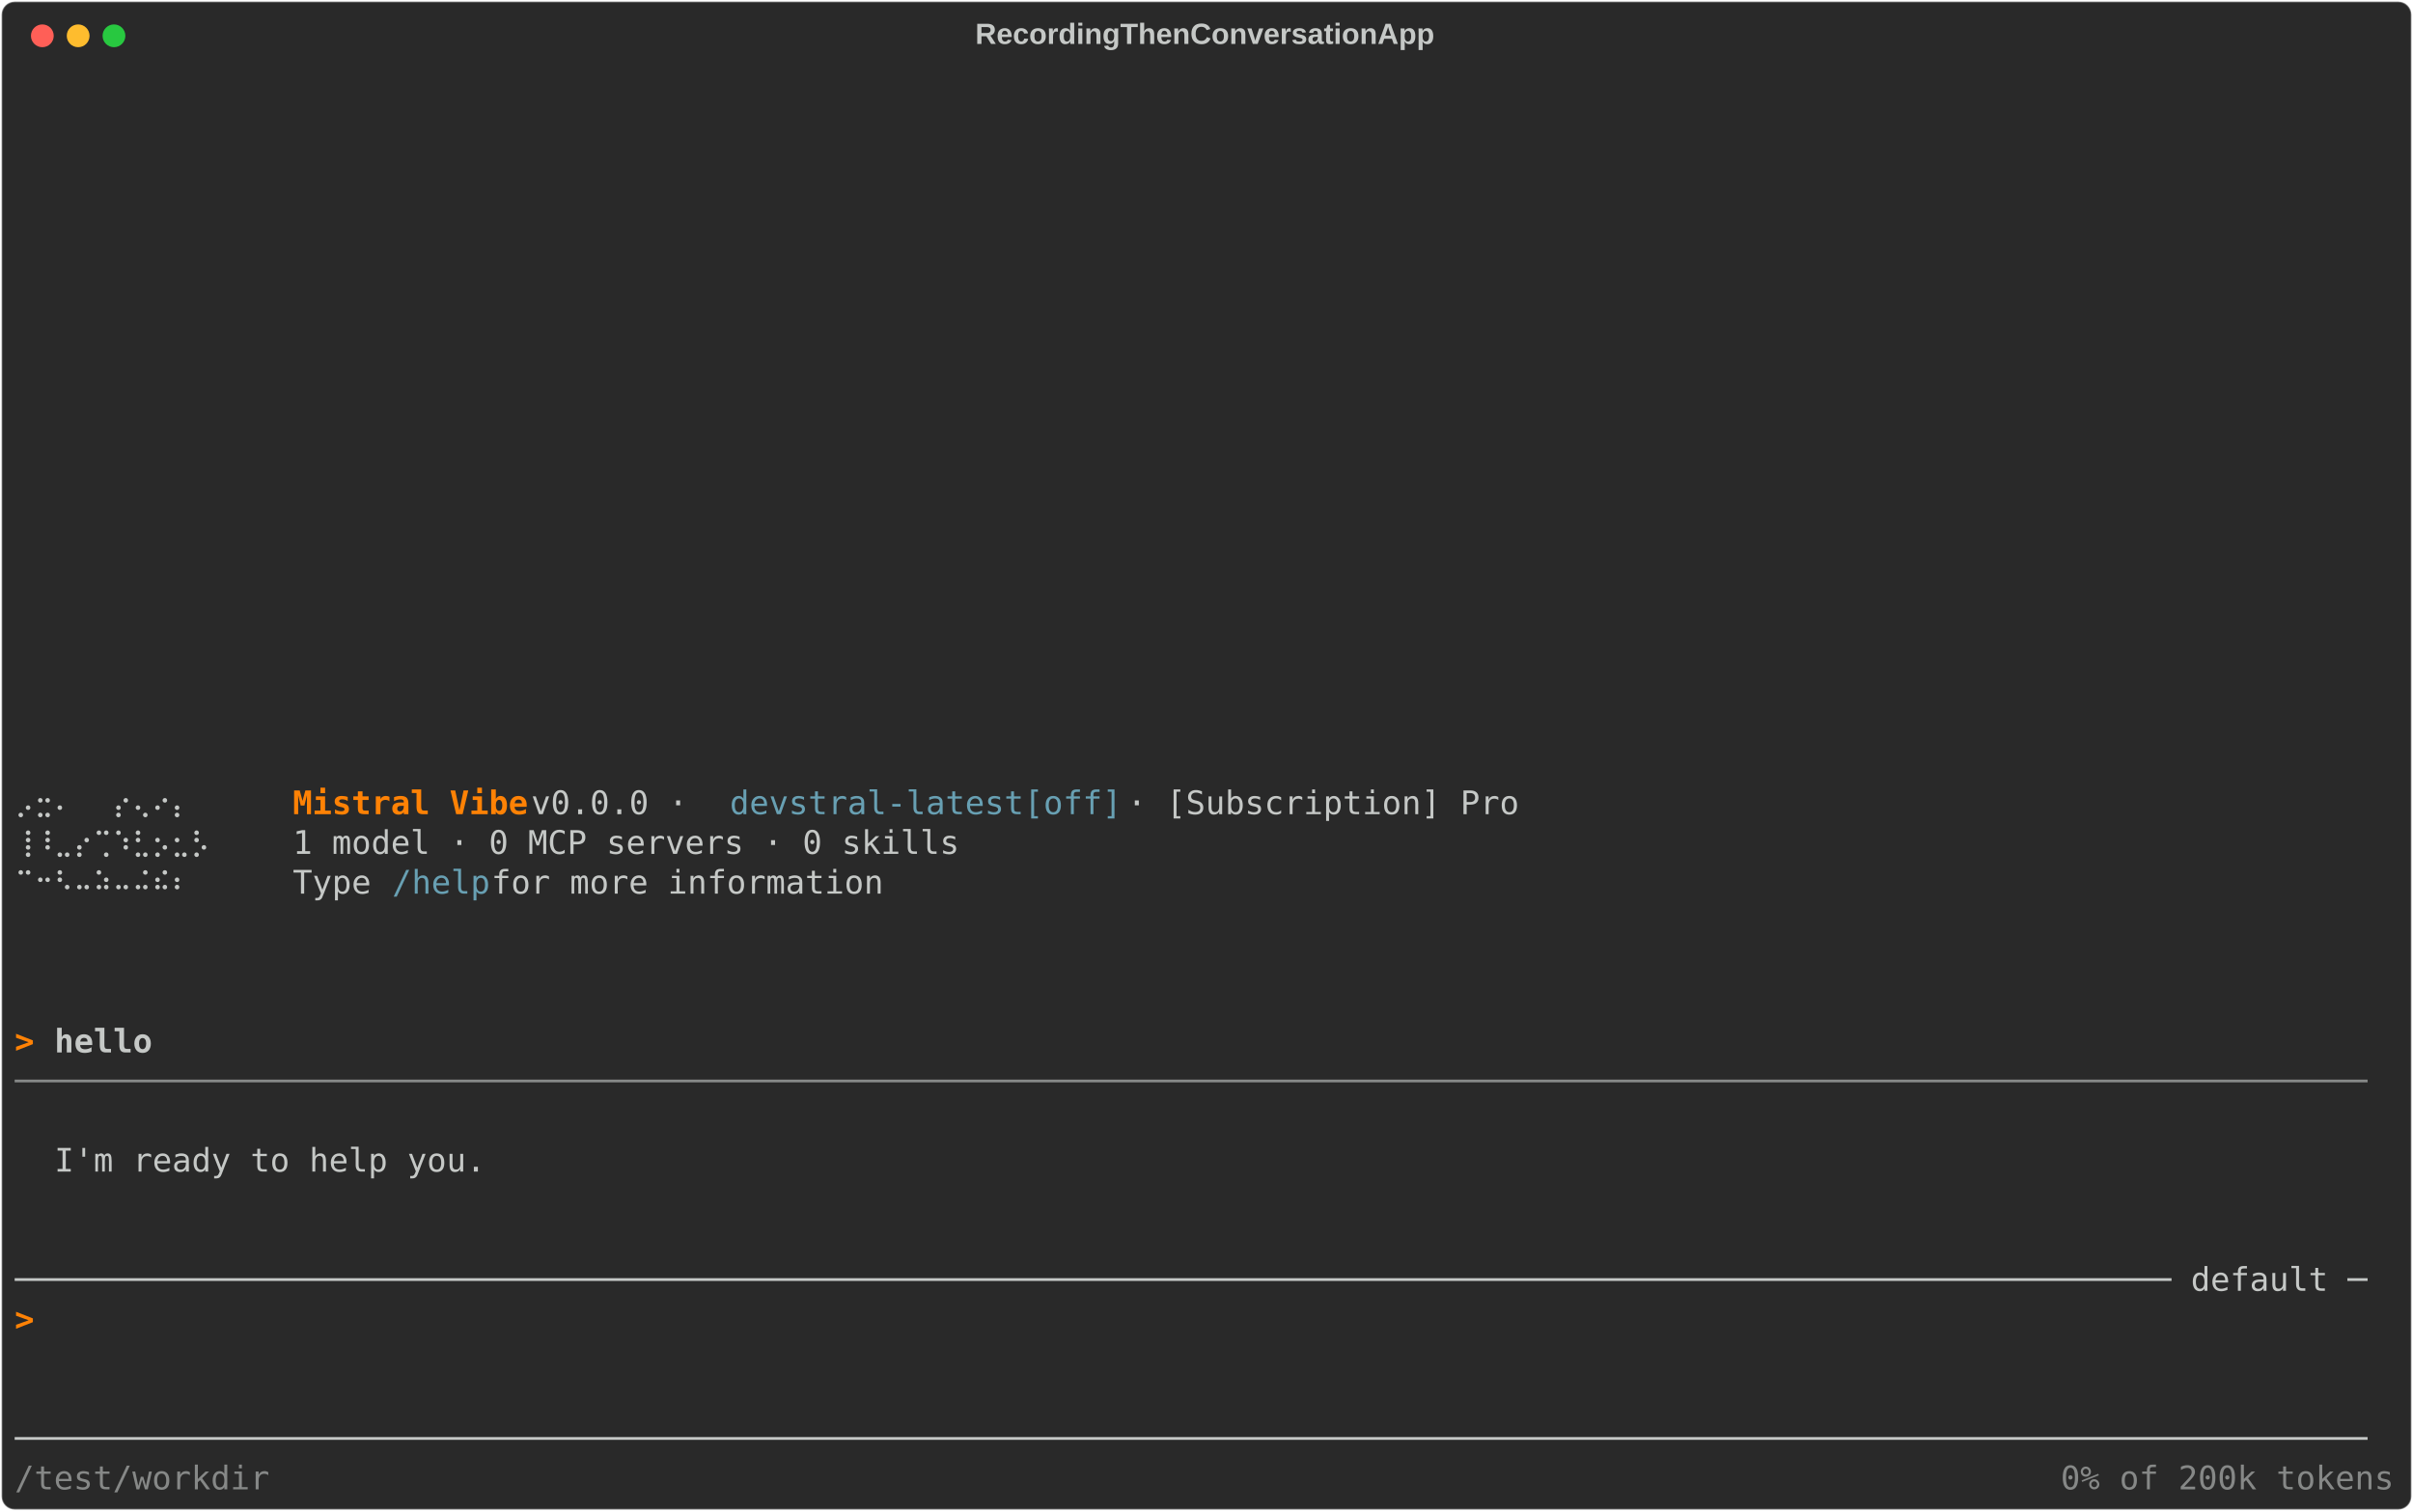
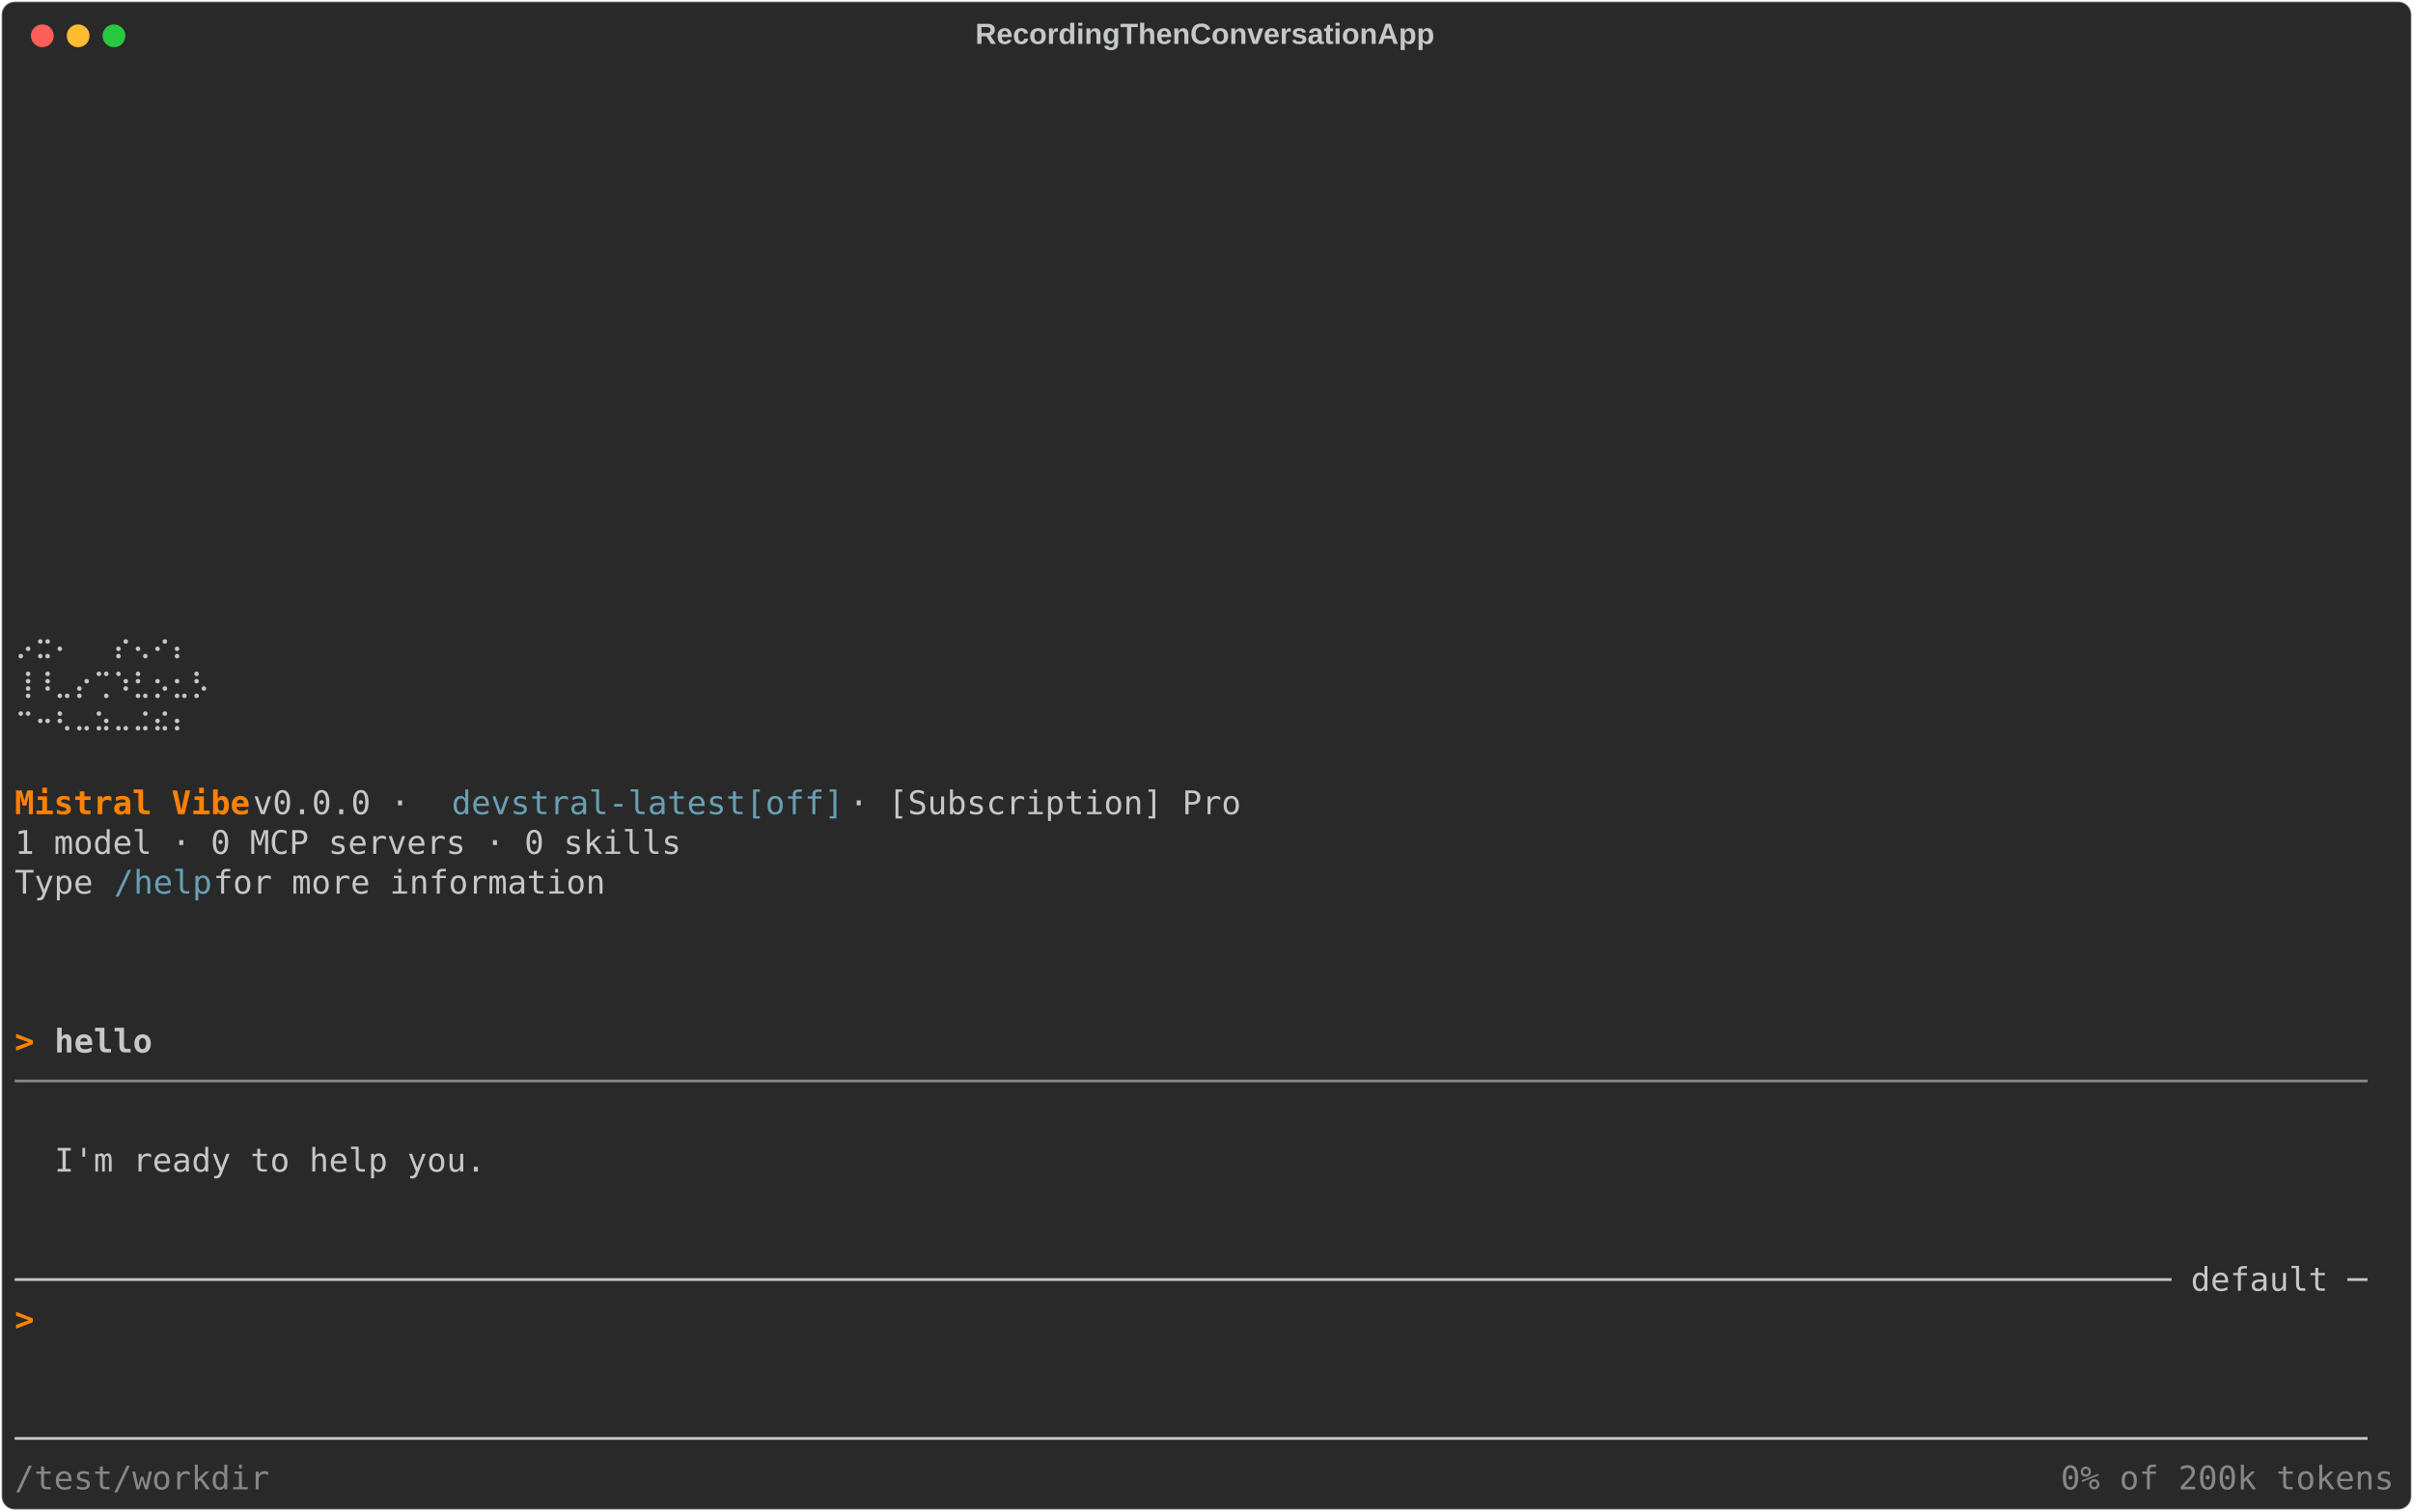
<svg xmlns="http://www.w3.org/2000/svg" class="rich-terminal" viewBox="0 0 1482 928.4">
  <style>

    @font-face {
        font-family: "Fira Code";
        src: local("FiraCode-Regular"),
                url("https://cdnjs.cloudflare.com/ajax/libs/firacode/6.2.0/woff2/FiraCode-Regular.woff2") format("woff2"),
                url("https://cdnjs.cloudflare.com/ajax/libs/firacode/6.2.0/woff/FiraCode-Regular.woff") format("woff");
        font-style: normal;
        font-weight: 400;
    }
    @font-face {
        font-family: "Fira Code";
        src: local("FiraCode-Bold"),
                url("https://cdnjs.cloudflare.com/ajax/libs/firacode/6.2.0/woff2/FiraCode-Bold.woff2") format("woff2"),
                url("https://cdnjs.cloudflare.com/ajax/libs/firacode/6.2.0/woff/FiraCode-Bold.woff") format("woff");
        font-style: bold;
        font-weight: 700;
    }

    .terminal-matrix {
        font-family: Fira Code, monospace;
        font-size: 20px;
        line-height: 24.4px;
        font-variant-east-asian: full-width;
    }

    .terminal-title {
        font-size: 18px;
        font-weight: bold;
        font-family: arial;
    }

    .terminal-r1 { fill: #c5c8c6 }
.terminal-r2 { fill: #ff8205;font-weight: bold }
.terminal-r3 { fill: #68a0b3 }
.terminal-r4 { fill: #c5c8c6;font-weight: bold }
.terminal-r5 { fill: #868887 }
    </style>
  <defs>
    <clipPath id="terminal-clip-terminal">
      <rect x="0" y="0" width="1463.0" height="877.4" />
    </clipPath>
    <clipPath id="terminal-line-0">
      <rect x="0" y="1.5" width="1464" height="24.65" />
    </clipPath>
    <clipPath id="terminal-line-1">
      <rect x="0" y="25.9" width="1464" height="24.65" />
    </clipPath>
    <clipPath id="terminal-line-2">
      <rect x="0" y="50.3" width="1464" height="24.65" />
    </clipPath>
    <clipPath id="terminal-line-3">
      <rect x="0" y="74.7" width="1464" height="24.65" />
    </clipPath>
    <clipPath id="terminal-line-4">
      <rect x="0" y="99.1" width="1464" height="24.65" />
    </clipPath>
    <clipPath id="terminal-line-5">
      <rect x="0" y="123.5" width="1464" height="24.65" />
    </clipPath>
    <clipPath id="terminal-line-6">
      <rect x="0" y="147.9" width="1464" height="24.65" />
    </clipPath>
    <clipPath id="terminal-line-7">
      <rect x="0" y="172.3" width="1464" height="24.65" />
    </clipPath>
    <clipPath id="terminal-line-8">
      <rect x="0" y="196.7" width="1464" height="24.65" />
    </clipPath>
    <clipPath id="terminal-line-9">
      <rect x="0" y="221.1" width="1464" height="24.65" />
    </clipPath>
    <clipPath id="terminal-line-10">
      <rect x="0" y="245.5" width="1464" height="24.65" />
    </clipPath>
    <clipPath id="terminal-line-11">
      <rect x="0" y="269.9" width="1464" height="24.65" />
    </clipPath>
    <clipPath id="terminal-line-12">
      <rect x="0" y="294.3" width="1464" height="24.65" />
    </clipPath>
    <clipPath id="terminal-line-13">
      <rect x="0" y="318.7" width="1464" height="24.65" />
    </clipPath>
    <clipPath id="terminal-line-14">
      <rect x="0" y="343.1" width="1464" height="24.65" />
    </clipPath>
    <clipPath id="terminal-line-15">
      <rect x="0" y="367.5" width="1464" height="24.65" />
    </clipPath>
    <clipPath id="terminal-line-16">
      <rect x="0" y="391.9" width="1464" height="24.65" />
    </clipPath>
    <clipPath id="terminal-line-17">
      <rect x="0" y="416.3" width="1464" height="24.65" />
    </clipPath>
    <clipPath id="terminal-line-18">
      <rect x="0" y="440.7" width="1464" height="24.65" />
    </clipPath>
    <clipPath id="terminal-line-19">
      <rect x="0" y="465.1" width="1464" height="24.65" />
    </clipPath>
    <clipPath id="terminal-line-20">
      <rect x="0" y="489.5" width="1464" height="24.65" />
    </clipPath>
    <clipPath id="terminal-line-21">
      <rect x="0" y="513.9" width="1464" height="24.65" />
    </clipPath>
    <clipPath id="terminal-line-22">
      <rect x="0" y="538.3" width="1464" height="24.65" />
    </clipPath>
    <clipPath id="terminal-line-23">
      <rect x="0" y="562.7" width="1464" height="24.65" />
    </clipPath>
    <clipPath id="terminal-line-24">
      <rect x="0" y="587.1" width="1464" height="24.65" />
    </clipPath>
    <clipPath id="terminal-line-25">
      <rect x="0" y="611.5" width="1464" height="24.65" />
    </clipPath>
    <clipPath id="terminal-line-26">
      <rect x="0" y="635.9" width="1464" height="24.65" />
    </clipPath>
    <clipPath id="terminal-line-27">
      <rect x="0" y="660.3" width="1464" height="24.65" />
    </clipPath>
    <clipPath id="terminal-line-28">
      <rect x="0" y="684.7" width="1464" height="24.65" />
    </clipPath>
    <clipPath id="terminal-line-29">
      <rect x="0" y="709.1" width="1464" height="24.65" />
    </clipPath>
    <clipPath id="terminal-line-30">
      <rect x="0" y="733.5" width="1464" height="24.65" />
    </clipPath>
    <clipPath id="terminal-line-31">
      <rect x="0" y="757.9" width="1464" height="24.65" />
    </clipPath>
    <clipPath id="terminal-line-32">
      <rect x="0" y="782.3" width="1464" height="24.65" />
    </clipPath>
    <clipPath id="terminal-line-33">
      <rect x="0" y="806.7" width="1464" height="24.65" />
    </clipPath>
    <clipPath id="terminal-line-34">
      <rect x="0" y="831.1" width="1464" height="24.65" />
    </clipPath>
  </defs>
  <rect fill="#292929" stroke="rgba(255,255,255,0.35)" stroke-width="1" x="1" y="1" width="1480" height="926.4" rx="8" />
  <text class="terminal-title" fill="#c5c8c6" text-anchor="middle" x="740" y="27">RecordingThenConversationApp</text>
  <g transform="translate(26,22)">
    <circle cx="0" cy="0" r="7" fill="#ff5f57" />
    <circle cx="22" cy="0" r="7" fill="#febc2e" />
    <circle cx="44" cy="0" r="7" fill="#28c840" />
  </g>
  <g transform="translate(9, 41)" clip-path="url(#terminal-clip-terminal)">
    <g class="terminal-matrix">
      <text class="terminal-r1" x="1464" y="20" textLength="12.2" clip-path="url(#terminal-line-0)">
</text>
      <text class="terminal-r1" x="1464" y="44.4" textLength="12.2" clip-path="url(#terminal-line-1)">
</text>
      <text class="terminal-r1" x="1464" y="68.8" textLength="12.2" clip-path="url(#terminal-line-2)">
</text>
      <text class="terminal-r1" x="1464" y="93.2" textLength="12.2" clip-path="url(#terminal-line-3)">
</text>
      <text class="terminal-r1" x="1464" y="117.6" textLength="12.2" clip-path="url(#terminal-line-4)">
</text>
      <text class="terminal-r1" x="1464" y="142" textLength="12.2" clip-path="url(#terminal-line-5)">
</text>
      <text class="terminal-r1" x="1464" y="166.4" textLength="12.2" clip-path="url(#terminal-line-6)">
</text>
      <text class="terminal-r1" x="1464" y="190.8" textLength="12.2" clip-path="url(#terminal-line-7)">
</text>
      <text class="terminal-r1" x="1464" y="215.2" textLength="12.2" clip-path="url(#terminal-line-8)">
</text>
      <text class="terminal-r1" x="1464" y="239.6" textLength="12.2" clip-path="url(#terminal-line-9)">
</text>
      <text class="terminal-r1" x="1464" y="264" textLength="12.2" clip-path="url(#terminal-line-10)">
</text>
      <text class="terminal-r1" x="1464" y="288.4" textLength="12.2" clip-path="url(#terminal-line-11)">
</text>
      <text class="terminal-r1" x="1464" y="312.8" textLength="12.2" clip-path="url(#terminal-line-12)">
</text>
      <text class="terminal-r1" x="1464" y="337.2" textLength="12.2" clip-path="url(#terminal-line-13)">
</text>
+       <text class="terminal-r1" x="0" y="361.6" textLength="134.2" clip-path="url(#terminal-line-14)">  ⡠⣒⠄  ⡔⢄⠔⡄</text>
      <text class="terminal-r1" x="1464" y="361.6" textLength="12.2" clip-path="url(#terminal-line-14)">
</text>
+       <text class="terminal-r1" x="0" y="386" textLength="134.2" clip-path="url(#terminal-line-15)"> ⢸⠸⣀⡔⢉⠱⣃⡢⣂⡣</text>
      <text class="terminal-r1" x="1464" y="386" textLength="12.2" clip-path="url(#terminal-line-15)">
</text>
+       <text class="terminal-r1" x="0" y="410.4" textLength="134.2" clip-path="url(#terminal-line-16)">  ⠉⠒⠣⠤⠵⠤⠬⠮⠆</text>
      <text class="terminal-r1" x="1464" y="410.4" textLength="12.2" clip-path="url(#terminal-line-16)">
</text>
      <text class="terminal-r1" x="1464" y="434.8" textLength="12.2" clip-path="url(#terminal-line-17)">
</text>
-       <text class="terminal-r1" x="0" y="459.2" textLength="134.2" clip-path="url(#terminal-line-18)">  ⡠⣒⠄  ⡔⢄⠔⡄</text>
-       <text class="terminal-r2" x="170.8" y="459.2" textLength="146.4" clip-path="url(#terminal-line-18)">Mistral Vibe</text>
-       <text class="terminal-r1" x="317.2" y="459.2" textLength="122" clip-path="url(#terminal-line-18)"> v0.0.0 · </text>
-       <text class="terminal-r3" x="439.2" y="459.2" textLength="244" clip-path="url(#terminal-line-18)">devstral-latest[off]</text>
-       <text class="terminal-r1" x="683.2" y="459.2" textLength="256.2" clip-path="url(#terminal-line-18)"> · [Subscription] Pro</text>
+       <text class="terminal-r2" x="0" y="459.2" textLength="146.4" clip-path="url(#terminal-line-18)">Mistral Vibe</text>
+       <text class="terminal-r1" x="146.4" y="459.2" textLength="122" clip-path="url(#terminal-line-18)"> v0.0.0 · </text>
+       <text class="terminal-r3" x="268.4" y="459.2" textLength="244" clip-path="url(#terminal-line-18)">devstral-latest[off]</text>
+       <text class="terminal-r1" x="512.4" y="459.2" textLength="256.2" clip-path="url(#terminal-line-18)"> · [Subscription] Pro</text>
      <text class="terminal-r1" x="1464" y="459.2" textLength="12.2" clip-path="url(#terminal-line-18)">
</text>
-       <text class="terminal-r1" x="0" y="483.6" textLength="134.2" clip-path="url(#terminal-line-19)"> ⢸⠸⣀⡔⢉⠱⣃⡢⣂⡣</text>
-       <text class="terminal-r1" x="170.8" y="483.6" textLength="414.8" clip-path="url(#terminal-line-19)">1 model · 0 MCP servers · 0 skills</text>
+       <text class="terminal-r1" x="0" y="483.6" textLength="414.8" clip-path="url(#terminal-line-19)">1 model · 0 MCP servers · 0 skills</text>
      <text class="terminal-r1" x="1464" y="483.6" textLength="12.2" clip-path="url(#terminal-line-19)">
</text>
-       <text class="terminal-r1" x="0" y="508" textLength="134.2" clip-path="url(#terminal-line-20)">  ⠉⠒⠣⠤⠵⠤⠬⠮⠆</text>
-       <text class="terminal-r1" x="170.8" y="508" textLength="61" clip-path="url(#terminal-line-20)">Type </text>
-       <text class="terminal-r3" x="231.8" y="508" textLength="61" clip-path="url(#terminal-line-20)">/help</text>
-       <text class="terminal-r1" x="292.8" y="508" textLength="256.2" clip-path="url(#terminal-line-20)"> for more information</text>
+       <text class="terminal-r1" x="0" y="508" textLength="61" clip-path="url(#terminal-line-20)">Type </text>
+       <text class="terminal-r3" x="61" y="508" textLength="61" clip-path="url(#terminal-line-20)">/help</text>
+       <text class="terminal-r1" x="122" y="508" textLength="256.2" clip-path="url(#terminal-line-20)"> for more information</text>
      <text class="terminal-r1" x="1464" y="508" textLength="12.2" clip-path="url(#terminal-line-20)">
</text>
      <text class="terminal-r1" x="1464" y="532.4" textLength="12.2" clip-path="url(#terminal-line-21)">
</text>
      <text class="terminal-r1" x="1464" y="556.8" textLength="12.2" clip-path="url(#terminal-line-22)">
</text>
      <text class="terminal-r1" x="1464" y="581.2" textLength="12.2" clip-path="url(#terminal-line-23)">
</text>
      <text class="terminal-r2" x="0" y="605.6" textLength="24.4" clip-path="url(#terminal-line-24)">&gt; </text>
      <text class="terminal-r4" x="24.4" y="605.6" textLength="61" clip-path="url(#terminal-line-24)">hello</text>
      <text class="terminal-r1" x="1464" y="605.6" textLength="12.2" clip-path="url(#terminal-line-24)">
</text>
      <text class="terminal-r5" x="0" y="630" textLength="1464" clip-path="url(#terminal-line-25)">────────────────────────────────────────────────────────────────────────────────────────────────────────────────────────</text>
      <text class="terminal-r1" x="1464" y="630" textLength="12.2" clip-path="url(#terminal-line-25)">
</text>
      <text class="terminal-r1" x="1464" y="654.4" textLength="12.2" clip-path="url(#terminal-line-26)">
</text>
      <text class="terminal-r1" x="24.4" y="678.8" textLength="268.4" clip-path="url(#terminal-line-27)">I'm ready to help you.</text>
      <text class="terminal-r1" x="1464" y="678.8" textLength="12.2" clip-path="url(#terminal-line-27)">
</text>
      <text class="terminal-r1" x="1464" y="703.2" textLength="12.2" clip-path="url(#terminal-line-28)">
</text>
      <text class="terminal-r1" x="1464" y="727.6" textLength="12.2" clip-path="url(#terminal-line-29)">
</text>
      <text class="terminal-r1" x="0" y="752" textLength="1464" clip-path="url(#terminal-line-30)">────────────────────────────────────────────────────────────────────────────────────────────────────────────── default ─</text>
      <text class="terminal-r1" x="1464" y="752" textLength="12.2" clip-path="url(#terminal-line-30)">
</text>
      <text class="terminal-r2" x="0" y="776.4" textLength="12.2" clip-path="url(#terminal-line-31)">&gt;</text>
      <text class="terminal-r1" x="1464" y="776.4" textLength="12.2" clip-path="url(#terminal-line-31)">
</text>
      <text class="terminal-r1" x="1464" y="800.8" textLength="12.2" clip-path="url(#terminal-line-32)">
</text>
      <text class="terminal-r1" x="1464" y="825.2" textLength="12.2" clip-path="url(#terminal-line-33)">
</text>
      <text class="terminal-r1" x="0" y="849.6" textLength="1464" clip-path="url(#terminal-line-34)">────────────────────────────────────────────────────────────────────────────────────────────────────────────────────────</text>
      <text class="terminal-r1" x="1464" y="849.6" textLength="12.2" clip-path="url(#terminal-line-34)">
</text>
      <text class="terminal-r5" x="0" y="874" textLength="158.6" clip-path="url(#terminal-line-35)">/test/workdir</text>
      <text class="terminal-r5" x="1256.6" y="874" textLength="207.4" clip-path="url(#terminal-line-35)">0% of 200k tokens</text>
    </g>
  </g>
</svg>
